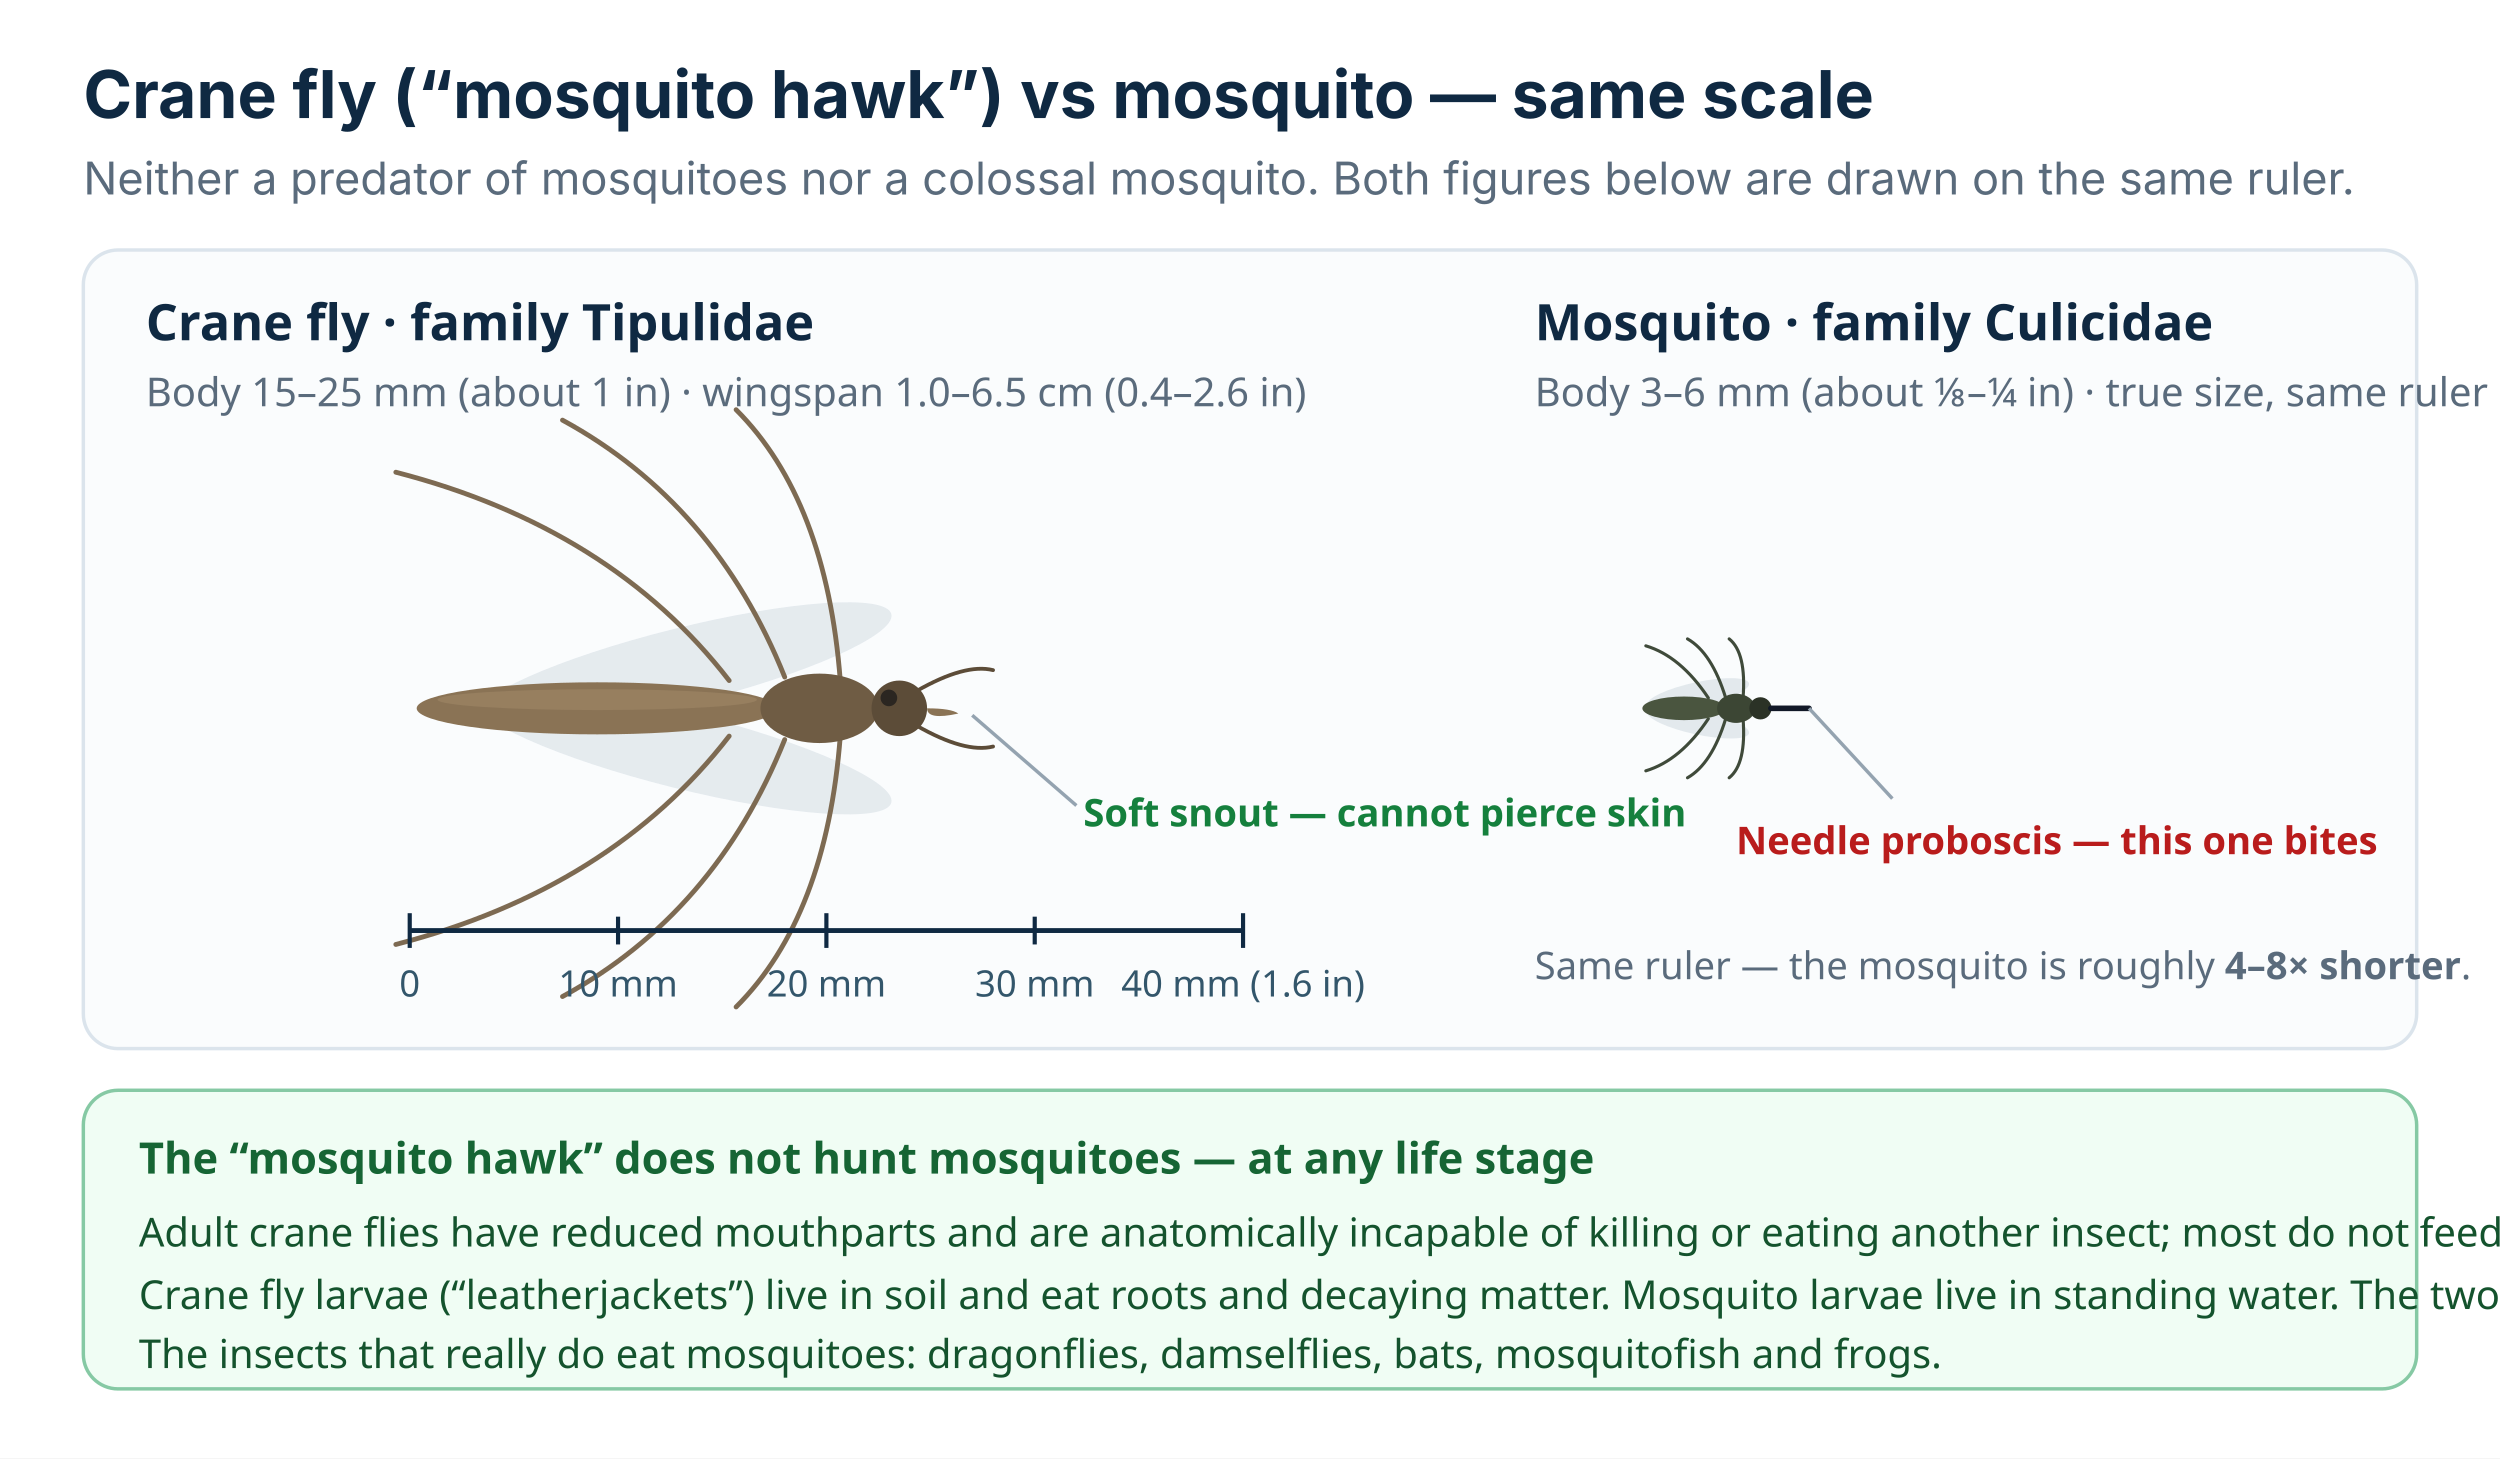
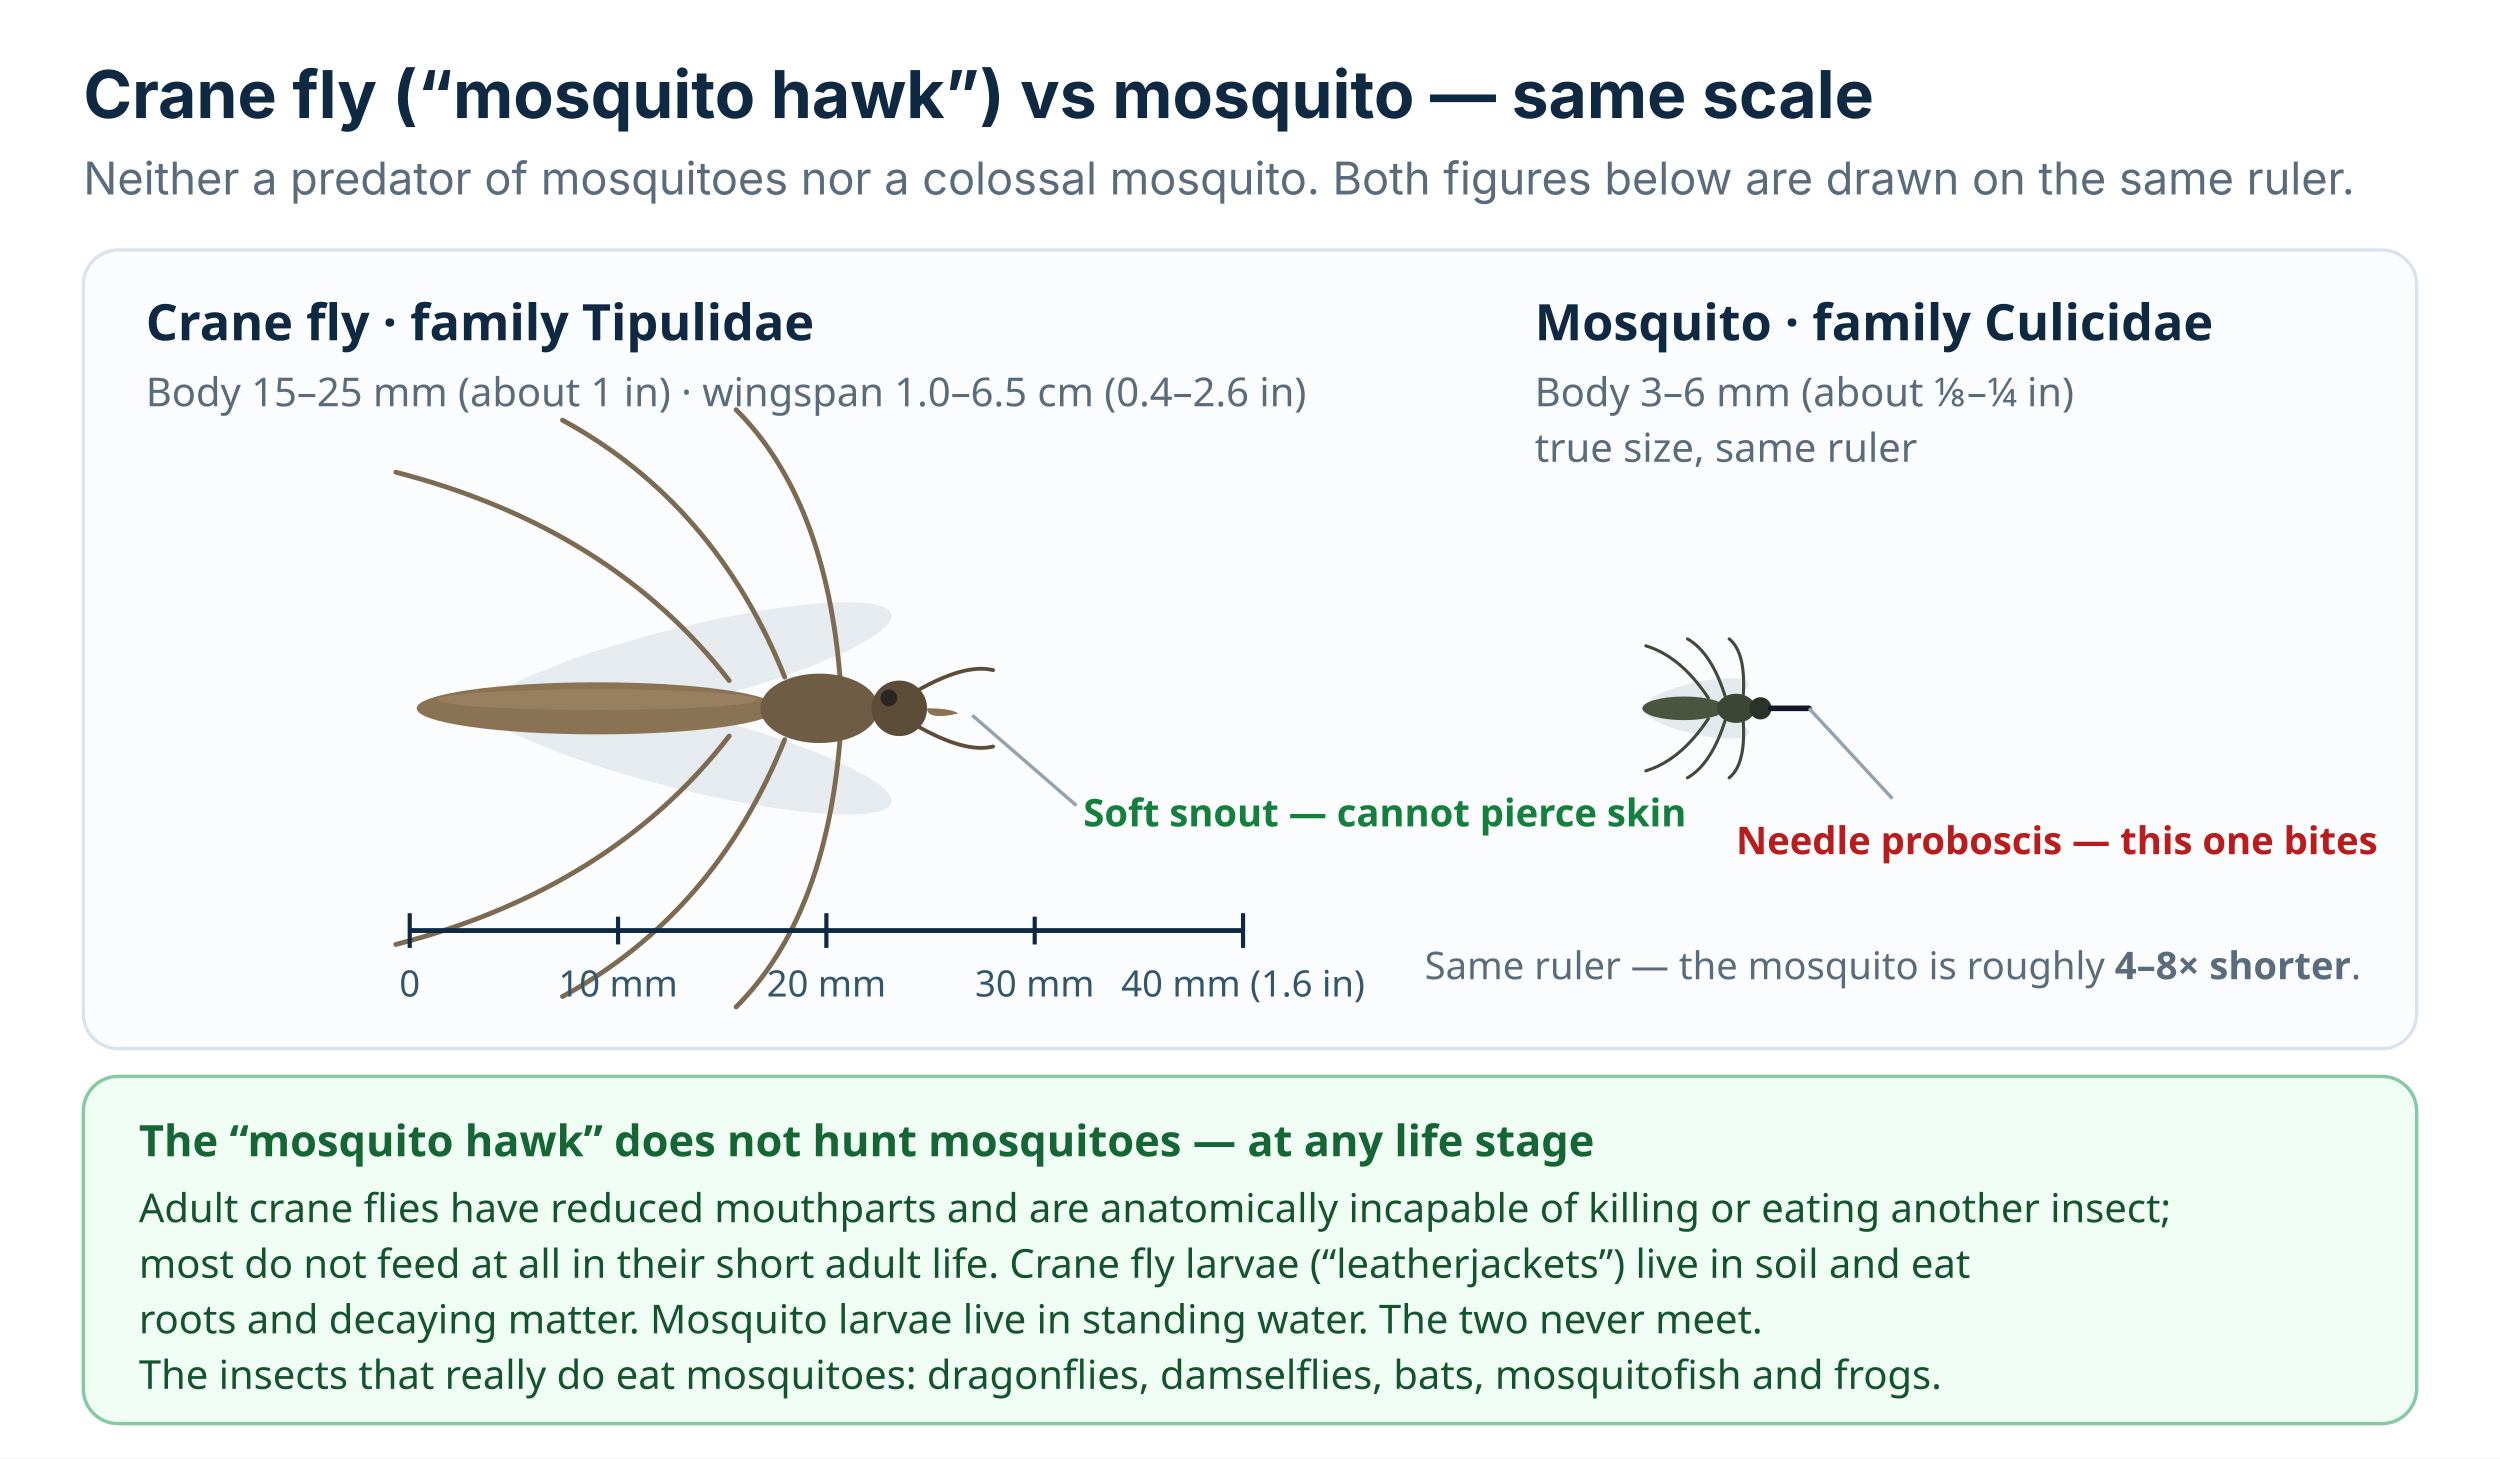
<svg xmlns="http://www.w3.org/2000/svg" viewBox="0 0 720 420" width="720" height="420" role="img" aria-label="Crane fly (mosquito hawk) and mosquito drawn to the same scale, showing the crane fly is about five times longer and has no biting mouthparts while the mosquito has a needle-like proboscis">
  <rect width="720" height="420" fill="#ffffff" />
  <text x="24" y="34" font-family="system-ui,-apple-system,Segoe UI,sans-serif" font-size="19" font-weight="700" fill="#0f2942">Crane fly (“mosquito hawk”) vs mosquito — same scale</text>
  <text x="24" y="56" font-family="system-ui,-apple-system,Segoe UI,sans-serif" font-size="13" fill="#5a6b7c">Neither a predator of mosquitoes nor a colossal mosquito. Both figures below are drawn on the same ruler.</text>
  <g transform="translate(24,72)">
    <rect x="0" y="0" width="672" height="230" rx="10" fill="#fafcfd" stroke="#dbe4ec" />
    <text x="18" y="26" font-family="system-ui,sans-serif" font-size="14.5" font-weight="700" fill="#0f2942">Crane fly · family Tipulidae</text>
    <text x="18" y="45" font-family="system-ui,sans-serif" font-size="11.5" fill="#5a6b7c">Body 15–25 mm (about 1 in) · wingspan 1.0–6.5 cm (0.4–2.6 in)</text>
    <g transform="translate(190,132)">
      <ellipse cx="-14" cy="-16" rx="62" ry="11" fill="#cfd9e0" opacity="0.5" transform="rotate(-14)" />
      <ellipse cx="-14" cy="16" rx="62" ry="11" fill="#cfd9e0" opacity="0.5" transform="rotate(14)" />
      <g stroke="#7d6a52" stroke-width="1.4" fill="none" stroke-linecap="round">
        <path d="M-4,8 q-34,44 -96,60 M12,9 q-20,50 -64,74 M28,8 q-4,52 -30,78" />
        <path d="M-4,-8 q-34,-44 -96,-60 M12,-9 q-20,-50 -64,-74 M28,-8 q-4,-52 -30,-78" />
      </g>
      <ellipse cx="-42" cy="0" rx="52" ry="7.5" fill="#8a7355" />
      <ellipse cx="-42" cy="-2.5" rx="46" ry="3" fill="#9c8464" opacity="0.7" />
      <ellipse cx="22" cy="0" rx="17" ry="10" fill="#6f5c44" />
      <circle cx="45" cy="0" r="8" fill="#5c4c38" />
      <circle cx="42" cy="-3" r="2.4" fill="#2b2621" />
      <path d="M53,0 q7,0 9,1.5 q-9,2 -9,-1.5 z" fill="#8a7355" />
      <g stroke="#5c4c38" stroke-width="1.1" fill="none" stroke-linecap="round">
        <path d="M50,-5 q14,-8 22,-6 M50,5 q14,8 22,6" />
      </g>
      <path d="M66,2 l30,26" stroke="#94a3b0" stroke-width="1" fill="none" />
      <text x="98" y="34" font-family="system-ui,sans-serif" font-size="11" font-weight="700" fill="#15803d">Soft snout — cannot pierce skin</text>
    </g>
    <text x="418" y="26" font-family="system-ui,sans-serif" font-size="14.5" font-weight="700" fill="#0f2942">Mosquito · family Culicidae</text>
-     <text x="418" y="45" font-family="system-ui,sans-serif" font-size="11.5" fill="#5a6b7c">Body 3–6 mm (about ⅛–¼ in) · true size, same ruler</text>
+     <text x="418" y="45" font-family="system-ui,sans-serif" font-size="11.5" fill="#5a6b7c">Body 3–6 mm (about ⅛–¼ in)</text>
+     <text x="418" y="61" font-family="system-ui,sans-serif" font-size="11.5" fill="#5a6b7c">true size, same ruler</text>
    <g transform="translate(470,132)">
      <ellipse cx="-4" cy="-5" rx="15" ry="3.5" fill="#cfd9e0" opacity="0.55" transform="rotate(-12)" />
      <ellipse cx="-4" cy="5" rx="15" ry="3.5" fill="#cfd9e0" opacity="0.55" transform="rotate(12)" />
      <g stroke="#3f4a3a" stroke-width="0.9" fill="none" stroke-linecap="round">
        <path d="M-2,3 q-8,12 -18,15 M3,3 q-4,13 -11,17 M8,3 q1,13 -4,17" />
        <path d="M-2,-3 q-8,-12 -18,-15 M3,-3 q-4,-13 -11,-17 M8,-3 q1,-13 -4,-17" />
      </g>
      <ellipse cx="-9" cy="0" rx="12" ry="3.4" fill="#4a553f" />
      <ellipse cx="6" cy="0" rx="5.5" ry="4.2" fill="#3c4634" />
      <circle cx="13" cy="0" r="3.2" fill="#2b3226" />
      <path d="M16,0 L27,0" stroke="#111827" stroke-width="1.6" stroke-linecap="round" />
      <path d="M27,0 l24,26" stroke="#94a3b0" stroke-width="1" fill="none" />
      <text x="6" y="42" font-family="system-ui,sans-serif" font-size="11" font-weight="700" fill="#b91c1c">Needle proboscis — this one bites</text>
    </g>
    <g transform="translate(190,196)">
      <line x1="-96" y1="0" x2="144" y2="0" stroke="#0f2942" stroke-width="1.4" />
      <g stroke="#0f2942" stroke-width="1.2">
        <line x1="-96" y1="-5" x2="-96" y2="5" />
        <line x1="-36" y1="-4" x2="-36" y2="4" />
        <line x1="24" y1="-5" x2="24" y2="5" />
        <line x1="84" y1="-4" x2="84" y2="4" />
        <line x1="144" y1="-5" x2="144" y2="5" />
      </g>
      <text x="-96" y="19" text-anchor="middle" font-family="system-ui,sans-serif" font-size="10.5" fill="#33566b">0</text>
      <text x="-36" y="19" text-anchor="middle" font-family="system-ui,sans-serif" font-size="10.5" fill="#33566b">10 mm</text>
      <text x="24" y="19" text-anchor="middle" font-family="system-ui,sans-serif" font-size="10.5" fill="#33566b">20 mm</text>
      <text x="84" y="19" text-anchor="middle" font-family="system-ui,sans-serif" font-size="10.5" fill="#33566b">30 mm</text>
      <text x="144" y="19" text-anchor="middle" font-family="system-ui,sans-serif" font-size="10.5" fill="#33566b">40 mm (1.6 in)</text>
    </g>
-     <text x="418" y="210" font-family="system-ui,sans-serif" font-size="11" fill="#5a6b7c">Same ruler — the mosquito is roughly <tspan font-weight="700">4–8× shorter</tspan>.</text>
+     <text x="656" y="210" text-anchor="end" font-family="system-ui,sans-serif" font-size="11" fill="#5a6b7c">Same ruler — the mosquito is roughly <tspan font-weight="700">4–8× shorter</tspan>.</text>
  </g>
-   <g transform="translate(24,314)">
-     <rect x="0" y="0" width="672" height="86" rx="10" fill="#f0fdf4" stroke="#86c9a4" />
-     <text x="16" y="24" font-family="system-ui,sans-serif" font-size="12.5" font-weight="700" fill="#166534">The “mosquito hawk” does not hunt mosquitoes — at any life stage</text>
-     <text x="16" y="45" font-family="system-ui,sans-serif" font-size="11.5" fill="#14532d">Adult crane flies have reduced mouthparts and are anatomically incapable of killing or eating another insect; most do not feed at all in their short adult life.</text>
-     <text x="16" y="63" font-family="system-ui,sans-serif" font-size="11.5" fill="#14532d">Crane fly larvae (“leatherjackets”) live in soil and eat roots and decaying matter. Mosquito larvae live in standing water. The two never meet.</text>
-     <text x="16" y="80" font-family="system-ui,sans-serif" font-size="11.5" fill="#14532d">The insects that really do eat mosquitoes: dragonflies, damselflies, bats, mosquitofish and frogs.</text>
+   <g transform="translate(24,310)">
+     <rect x="0" y="0" width="672" height="100" rx="10" fill="#f0fdf4" stroke="#86c9a4" />
+     <text x="16" y="23" font-family="system-ui,sans-serif" font-size="12.5" font-weight="700" fill="#166534">The “mosquito hawk” does not hunt mosquitoes — at any life stage</text>
+     <text x="16" y="42" font-family="system-ui,sans-serif" font-size="11.5" fill="#14532d">Adult crane flies have reduced mouthparts and are anatomically incapable of killing or eating another insect;</text>
+     <text x="16" y="58" font-family="system-ui,sans-serif" font-size="11.5" fill="#14532d">most do not feed at all in their short adult life. Crane fly larvae (“leatherjackets”) live in soil and eat</text>
+     <text x="16" y="74" font-family="system-ui,sans-serif" font-size="11.5" fill="#14532d">roots and decaying matter. Mosquito larvae live in standing water. The two never meet.</text>
+     <text x="16" y="90" font-family="system-ui,sans-serif" font-size="11.5" fill="#14532d">The insects that really do eat mosquitoes: dragonflies, damselflies, bats, mosquitofish and frogs.</text>
  </g>
</svg>
